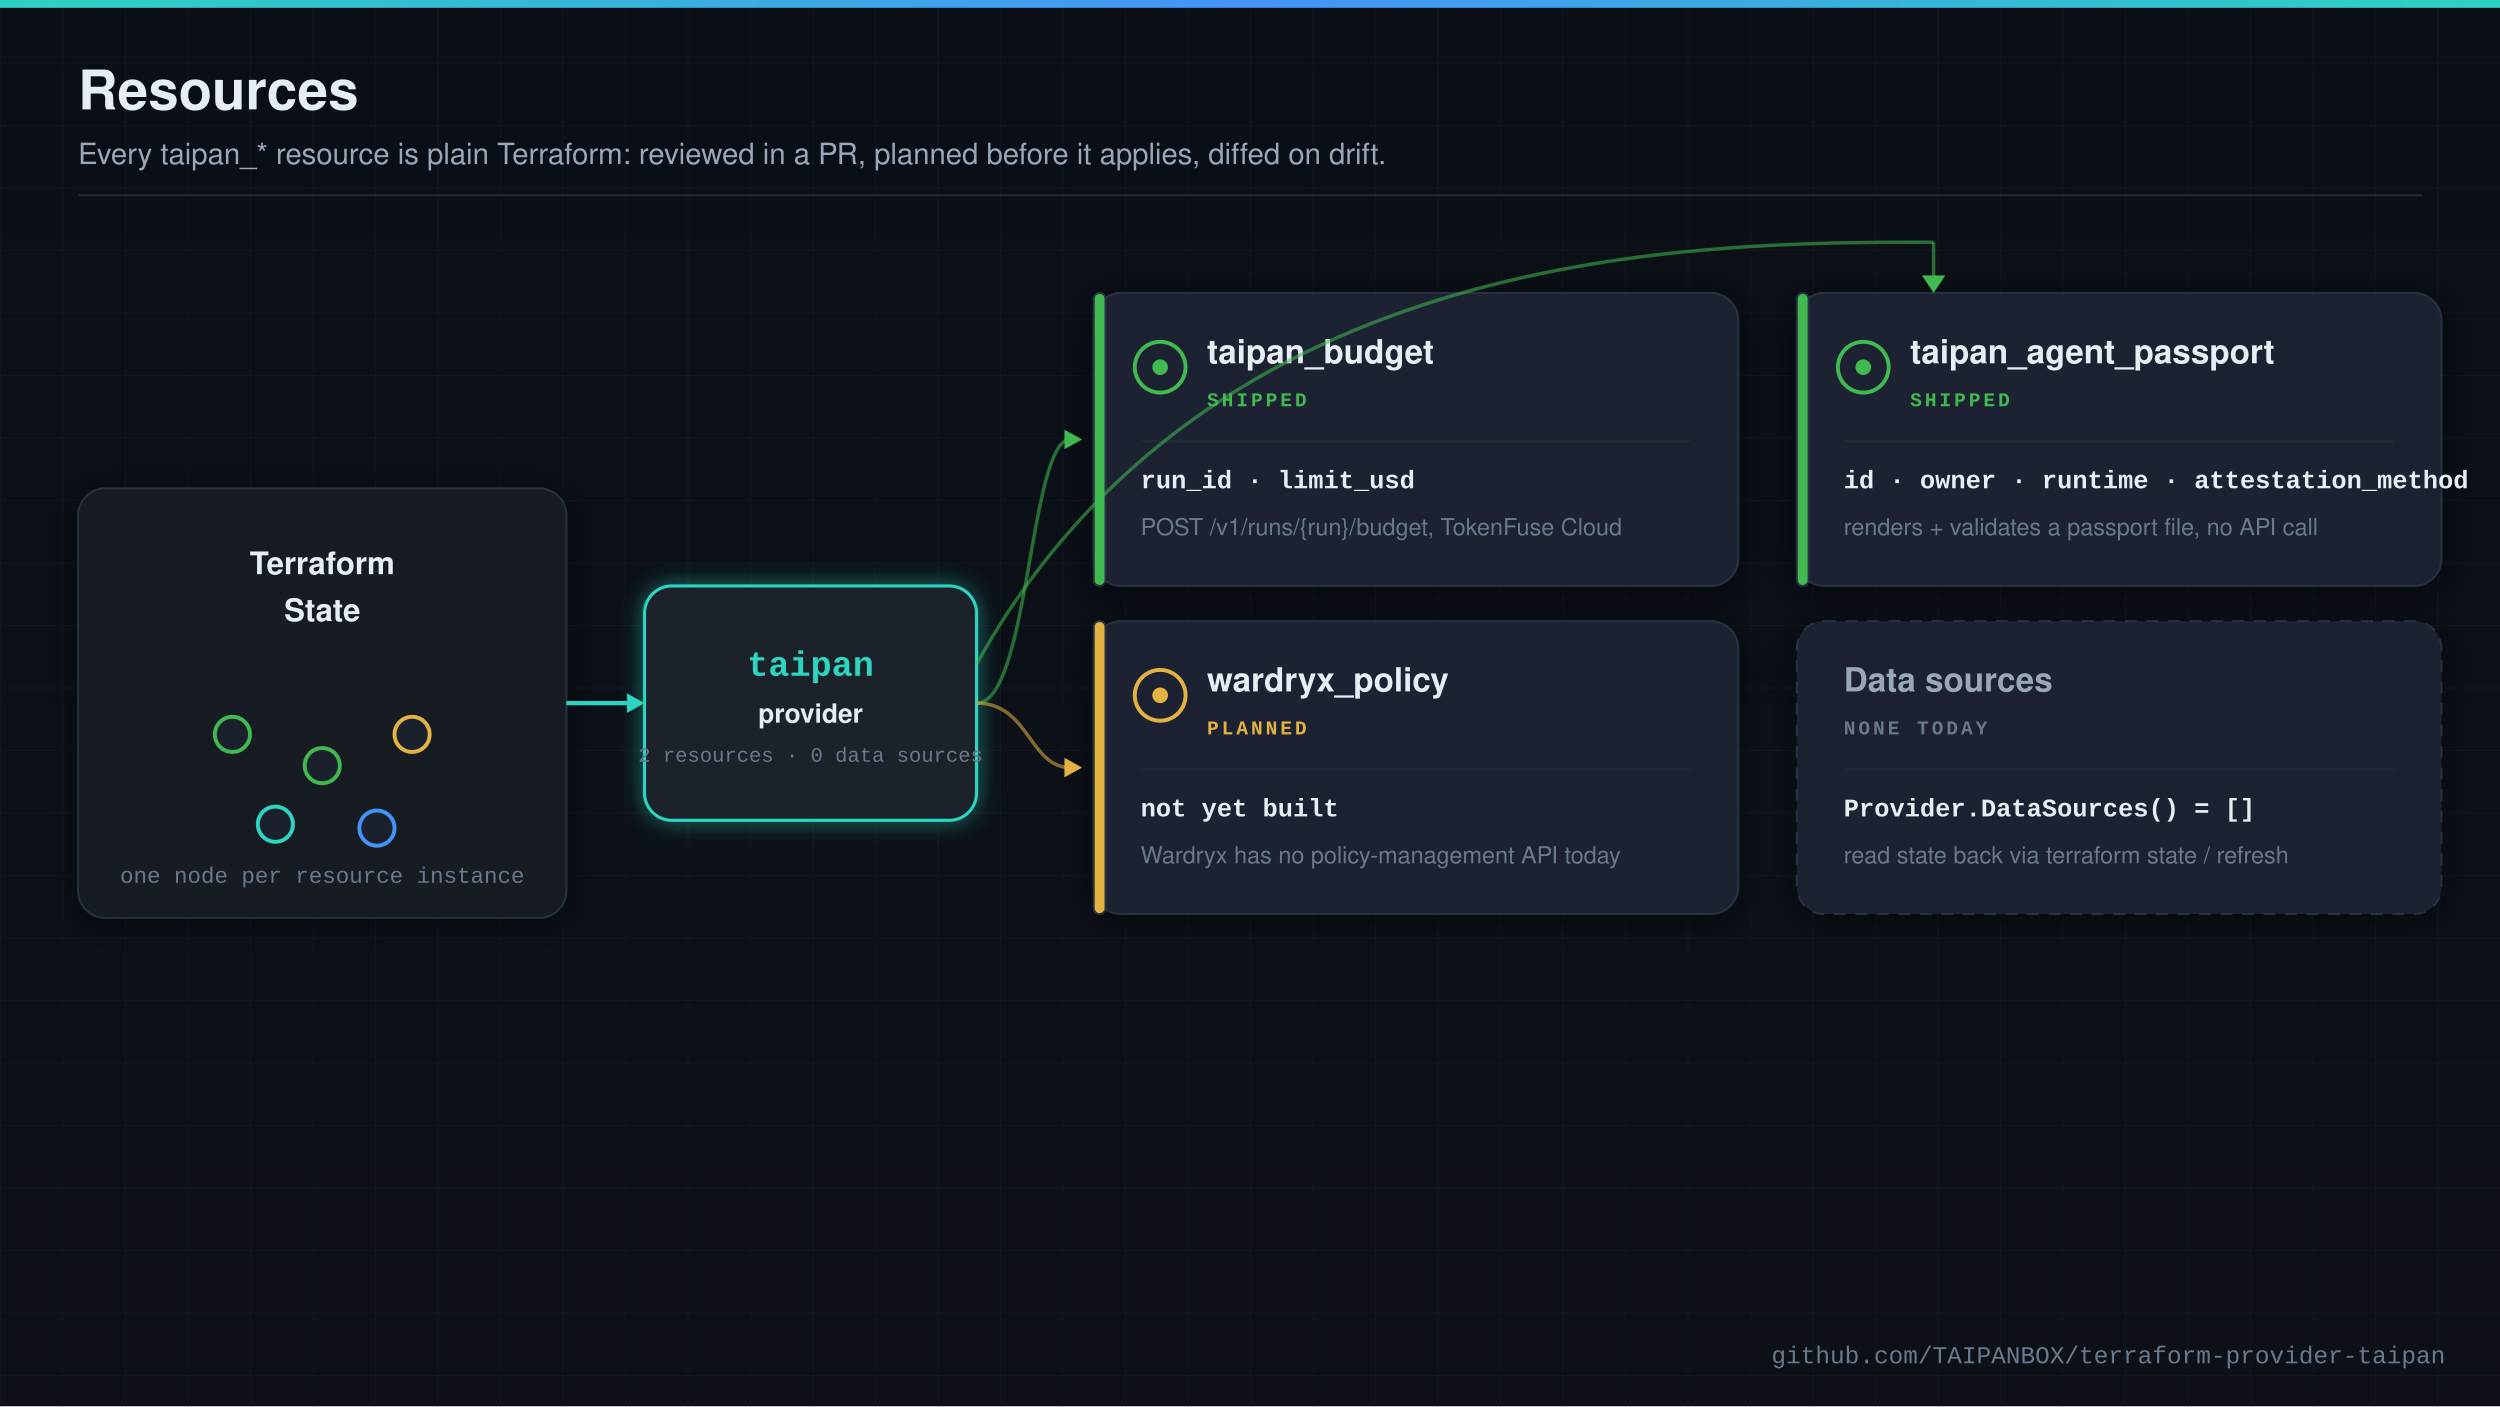
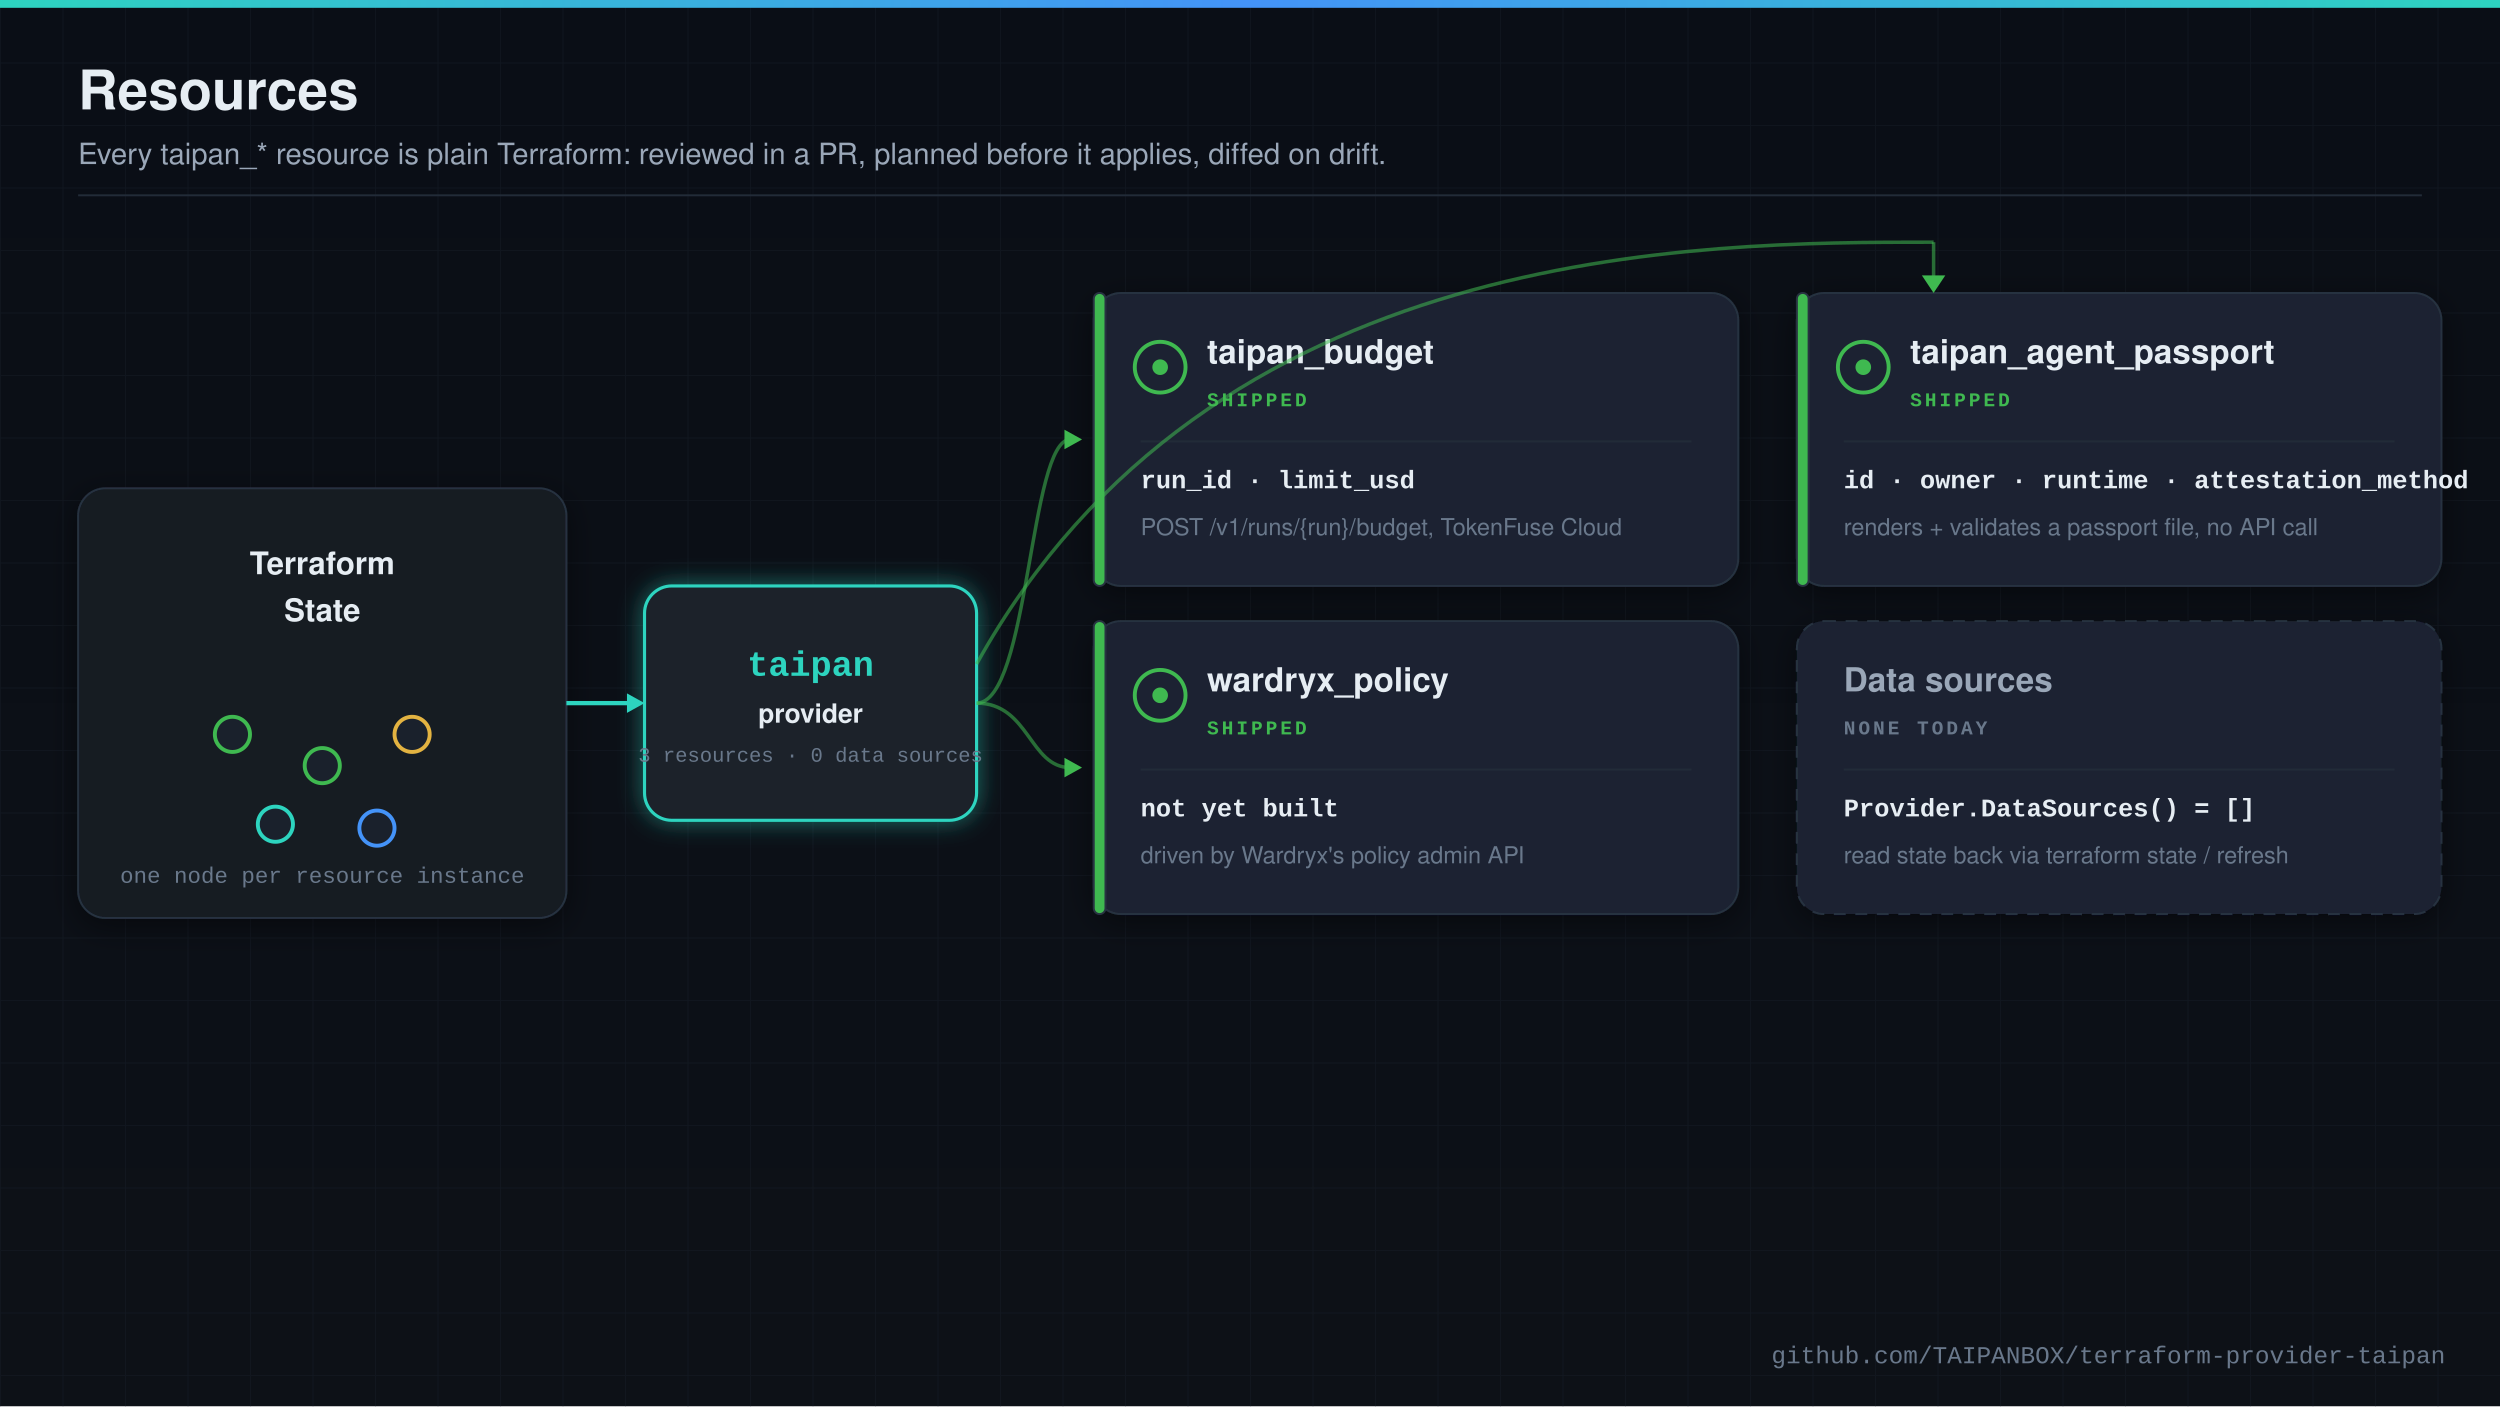
<svg xmlns="http://www.w3.org/2000/svg" width="1280" height="720" viewBox="0 0 1280 720" font-family="'Segoe UI', system-ui, -apple-system, Helvetica, Arial, sans-serif">
  <defs>
    <linearGradient id="bg" x1="0" y1="0" x2="0" y2="1">
      <stop offset="0" stop-color="#0a0e16" />
      <stop offset="1" stop-color="#0d1117" />
    </linearGradient>
    <linearGradient id="accent" x1="0" y1="0" x2="1" y2="0">
      <stop offset="0" stop-color="#2dd4bf" />
      <stop offset="0.5" stop-color="#4493f8" />
      <stop offset="1" stop-color="#2dd4bf" />
    </linearGradient>
    <pattern id="grid" width="32" height="32" patternUnits="userSpaceOnUse">
      <path d="M 32 0 L 0 0 0 32" fill="none" stroke="#161d27" stroke-width="1" />
    </pattern>
    <filter id="soft" x="-20%" y="-20%" width="140%" height="140%">
      <feDropShadow dx="0" dy="4" stdDeviation="8" flood-color="#000000" flood-opacity="0.45" />
    </filter>
    <filter id="glow" x="-60%" y="-60%" width="220%" height="220%">
      <feDropShadow dx="0" dy="0" stdDeviation="6" flood-color="#2dd4bf" flood-opacity="0.5" />
    </filter>
  </defs>
  <rect x="0" y="0" width="1280" height="720" rx="0" ry="0" fill="url(#bg)" />
  <rect x="0" y="0" width="1280" height="720" fill="url(#grid)" opacity="0.5" />
  <rect x="0" y="0" width="1280" height="4" fill="url(#accent)" />
  <text x="1252" y="698" font-size="12.5" fill="#69788b" font-family="'SF Mono','JetBrains Mono','Fira Code',Menlo,Consolas,'Liberation Mono',monospace" font-weight="400" text-anchor="end">github.com/TAIPANBOX/terraform-provider-taipan</text>
  <text x="40" y="56" font-size="28" fill="#e6edf3" font-family="'Segoe UI', system-ui, -apple-system, Helvetica, Arial, sans-serif" font-weight="700" text-anchor="start">Resources</text>
  <text x="40" y="84" font-size="15" fill="#9aa7b8" font-family="'Segoe UI', system-ui, -apple-system, Helvetica, Arial, sans-serif" font-weight="400" text-anchor="start">Every taipan_* resource is plain Terraform: reviewed in a PR, planned before it applies, diffed on drift.</text>
  <line x1="40" y1="100" x2="1240" y2="100" stroke="#222b38" stroke-width="1" />
  <rect x="40" y="250" width="250" height="220" rx="14" ry="14" fill="#141a23" stroke="#283341" stroke-width="1" filter="url(#soft)" />
  <text x="165.0" y="294" font-size="16" fill="#e6edf3" font-family="'Segoe UI', system-ui, -apple-system, Helvetica, Arial, sans-serif" font-weight="700" text-anchor="middle">Terraform</text>
  <text x="165.0" y="318" font-size="16" fill="#e6edf3" font-family="'Segoe UI', system-ui, -apple-system, Helvetica, Arial, sans-serif" font-weight="700" text-anchor="middle">State</text>
  <circle cx="119.0" cy="376" r="9" fill="#1a212c" stroke="#3fb950" stroke-width="2" />
  <circle cx="165.0" cy="392" r="9" fill="#1a212c" stroke="#3fb950" stroke-width="2" />
  <circle cx="211.0" cy="376" r="9" fill="#1a212c" stroke="#e3b341" stroke-width="2" />
  <circle cx="141.0" cy="422" r="9" fill="#1a212c" stroke="#2dd4bf" stroke-width="2" />
  <circle cx="193.0" cy="424" r="9" fill="#1a212c" stroke="#4493f8" stroke-width="2" />
  <text x="165.0" y="452" font-size="11.5" fill="#69788b" font-family="'SF Mono','JetBrains Mono','Fira Code',Menlo,Consolas,'Liberation Mono',monospace" font-weight="400" text-anchor="middle">one node per resource instance</text>
  <rect x="330" y="300" width="170" height="120" rx="14" ry="14" fill="#1a212c" stroke="#2dd4bf" stroke-width="1.6" filter="url(#glow)" />
  <text x="415.0" y="346" font-size="18" fill="#2dd4bf" font-family="'SF Mono','JetBrains Mono','Fira Code',Menlo,Consolas,'Liberation Mono',monospace" font-weight="700" text-anchor="middle">taipan</text>
  <text x="415.0" y="370" font-size="13.5" fill="#e6edf3" font-family="'Segoe UI', system-ui, -apple-system, Helvetica, Arial, sans-serif" font-weight="600" text-anchor="middle">provider</text>
-   <text x="415.0" y="390" font-size="10.5" fill="#69788b" font-family="'SF Mono','JetBrains Mono','Fira Code',Menlo,Consolas,'Liberation Mono',monospace" font-weight="400" text-anchor="middle">2 resources · 0 data sources</text>
+   <text x="415.0" y="390" font-size="10.5" fill="#69788b" font-family="'SF Mono','JetBrains Mono','Fira Code',Menlo,Consolas,'Liberation Mono',monospace" font-weight="400" text-anchor="middle">3 resources · 0 data sources</text>
  <line x1="290" y1="360.0" x2="323" y2="360.0" stroke="#2dd4bf" stroke-width="2.2" />
  <path d="M 330 360.0 l -9 -5 l 0 10 z" fill="#2dd4bf" />
  <rect x="560" y="150" width="330" height="150" rx="14" ry="14" fill="#1b2331" stroke="#283341" stroke-width="1" filter="url(#soft)" />
  <rect x="560" y="150" width="6" height="150" rx="3" ry="3" fill="#3fb950" stroke="#283341" stroke-width="1" />
  <circle cx="594" cy="188" r="13" fill="none" stroke="#3fb950" stroke-width="2" />
  <circle cx="594" cy="188" r="4" fill="#3fb950" />
  <text x="618" y="186" font-size="17" fill="#e6edf3" font-family="'Segoe UI', system-ui, -apple-system, Helvetica, Arial, sans-serif" font-weight="700" text-anchor="start">taipan_budget</text>
  <text x="618" y="208" font-size="10" fill="#3fb950" font-family="'SF Mono','JetBrains Mono','Fira Code',Menlo,Consolas,'Liberation Mono',monospace" font-weight="700" text-anchor="start" letter-spacing="1.5">SHIPPED</text>
  <line x1="584" y1="226" x2="866" y2="226" stroke="#222b38" stroke-width="1" />
  <text x="584" y="250" font-size="13" fill="#e6edf3" font-family="'SF Mono','JetBrains Mono','Fira Code',Menlo,Consolas,'Liberation Mono',monospace" font-weight="600" text-anchor="start">run_id · limit_usd</text>
  <text x="584" y="274" font-size="12" fill="#69788b" font-family="'Segoe UI', system-ui, -apple-system, Helvetica, Arial, sans-serif" font-weight="400" text-anchor="start">POST /v1/runs/{run}/budget, TokenFuse Cloud</text>
  <path d="M 500 360.0 C 527.0 360.0, 527.0 225.0, 548 225.0" fill="none" stroke="#3fb950" stroke-width="1.8" opacity="0.55" />
  <path d="M 554 225.0 l -9 -5 l 0 10 z" fill="#3fb950" />
  <rect x="920" y="150" width="330" height="150" rx="14" ry="14" fill="#1b2331" stroke="#283341" stroke-width="1" filter="url(#soft)" />
  <rect x="920" y="150" width="6" height="150" rx="3" ry="3" fill="#3fb950" stroke="#283341" stroke-width="1" />
  <circle cx="954" cy="188" r="13" fill="none" stroke="#3fb950" stroke-width="2" />
  <circle cx="954" cy="188" r="4" fill="#3fb950" />
  <text x="978" y="186" font-size="17" fill="#e6edf3" font-family="'Segoe UI', system-ui, -apple-system, Helvetica, Arial, sans-serif" font-weight="700" text-anchor="start">taipan_agent_passport</text>
  <text x="978" y="208" font-size="10" fill="#3fb950" font-family="'SF Mono','JetBrains Mono','Fira Code',Menlo,Consolas,'Liberation Mono',monospace" font-weight="700" text-anchor="start" letter-spacing="1.5">SHIPPED</text>
  <line x1="944" y1="226" x2="1226" y2="226" stroke="#222b38" stroke-width="1" />
  <text x="944" y="250" font-size="13" fill="#e6edf3" font-family="'SF Mono','JetBrains Mono','Fira Code',Menlo,Consolas,'Liberation Mono',monospace" font-weight="600" text-anchor="start">id · owner · runtime · attestation_method</text>
  <text x="944" y="274" font-size="12" fill="#69788b" font-family="'Segoe UI', system-ui, -apple-system, Helvetica, Arial, sans-serif" font-weight="400" text-anchor="start">renders + validates a passport file, no API call</text>
  <path d="M 500 340 C 620 124, 870 124, 990 124" fill="none" stroke="#3fb950" stroke-width="1.8" opacity="0.55" />
  <path d="M 990 124 L 990 144" fill="none" stroke="#3fb950" stroke-width="1.8" opacity="0.55" />
  <path d="M 990 150 l -6 -9 l 12 0 z" fill="#3fb950" />
  <rect x="560" y="318" width="330" height="150" rx="14" ry="14" fill="#1b2331" stroke="#283341" stroke-width="1" filter="url(#soft)" />
-   <rect x="560" y="318" width="6" height="150" rx="3" ry="3" fill="#e3b341" stroke="#283341" stroke-width="1" />
-   <circle cx="594" cy="356" r="13" fill="none" stroke="#e3b341" stroke-width="2" />
-   <circle cx="594" cy="356" r="4" fill="#e3b341" />
+   <rect x="560" y="318" width="6" height="150" rx="3" ry="3" fill="#3fb950" stroke="#283341" stroke-width="1" />
+   <circle cx="594" cy="356" r="13" fill="none" stroke="#3fb950" stroke-width="2" />
+   <circle cx="594" cy="356" r="4" fill="#3fb950" />
  <text x="618" y="354" font-size="17" fill="#e6edf3" font-family="'Segoe UI', system-ui, -apple-system, Helvetica, Arial, sans-serif" font-weight="700" text-anchor="start">wardryx_policy</text>
-   <text x="618" y="376" font-size="10" fill="#e3b341" font-family="'SF Mono','JetBrains Mono','Fira Code',Menlo,Consolas,'Liberation Mono',monospace" font-weight="700" text-anchor="start" letter-spacing="1.5">PLANNED</text>
+   <text x="618" y="376" font-size="10" fill="#3fb950" font-family="'SF Mono','JetBrains Mono','Fira Code',Menlo,Consolas,'Liberation Mono',monospace" font-weight="700" text-anchor="start" letter-spacing="1.5">SHIPPED</text>
  <line x1="584" y1="394" x2="866" y2="394" stroke="#222b38" stroke-width="1" />
  <text x="584" y="418" font-size="13" fill="#e6edf3" font-family="'SF Mono','JetBrains Mono','Fira Code',Menlo,Consolas,'Liberation Mono',monospace" font-weight="600" text-anchor="start">not yet built</text>
-   <text x="584" y="442" font-size="12" fill="#69788b" font-family="'Segoe UI', system-ui, -apple-system, Helvetica, Arial, sans-serif" font-weight="400" text-anchor="start">Wardryx has no policy-management API today</text>
-   <path d="M 500 360.0 C 527.0 360.0, 527.0 393.0, 548 393.0" fill="none" stroke="#e3b341" stroke-width="1.8" opacity="0.55" />
-   <path d="M 554 393.0 l -9 -5 l 0 10 z" fill="#e3b341" />
+   <text x="584" y="442" font-size="12" fill="#69788b" font-family="'Segoe UI', system-ui, -apple-system, Helvetica, Arial, sans-serif" font-weight="400" text-anchor="start">driven by Wardryx's policy admin API</text>
+   <path d="M 500 360.0 C 527.0 360.0, 527.0 393.0, 548 393.0" fill="none" stroke="#3fb950" stroke-width="1.8" opacity="0.55" />
+   <path d="M 554 393.0 l -9 -5 l 0 10 z" fill="#3fb950" />
  <rect x="920" y="318" width="330" height="150" rx="14" ry="14" fill="#1b2331" stroke="#283341" stroke-width="1" stroke-dasharray="6,5" filter="url(#soft)" />
  <text x="944" y="354" font-size="17" fill="#9aa7b8" font-family="'Segoe UI', system-ui, -apple-system, Helvetica, Arial, sans-serif" font-weight="700" text-anchor="start">Data sources</text>
  <text x="944" y="376" font-size="10" fill="#69788b" font-family="'SF Mono','JetBrains Mono','Fira Code',Menlo,Consolas,'Liberation Mono',monospace" font-weight="700" text-anchor="start" letter-spacing="1.5">NONE TODAY</text>
  <line x1="944" y1="394" x2="1226" y2="394" stroke="#222b38" stroke-width="1" />
  <text x="944" y="418" font-size="13" fill="#e6edf3" font-family="'SF Mono','JetBrains Mono','Fira Code',Menlo,Consolas,'Liberation Mono',monospace" font-weight="600" text-anchor="start">Provider.DataSources() = []</text>
  <text x="944" y="442" font-size="12" fill="#69788b" font-family="'Segoe UI', system-ui, -apple-system, Helvetica, Arial, sans-serif" font-weight="400" text-anchor="start">read state back via terraform state / refresh</text>
</svg>
